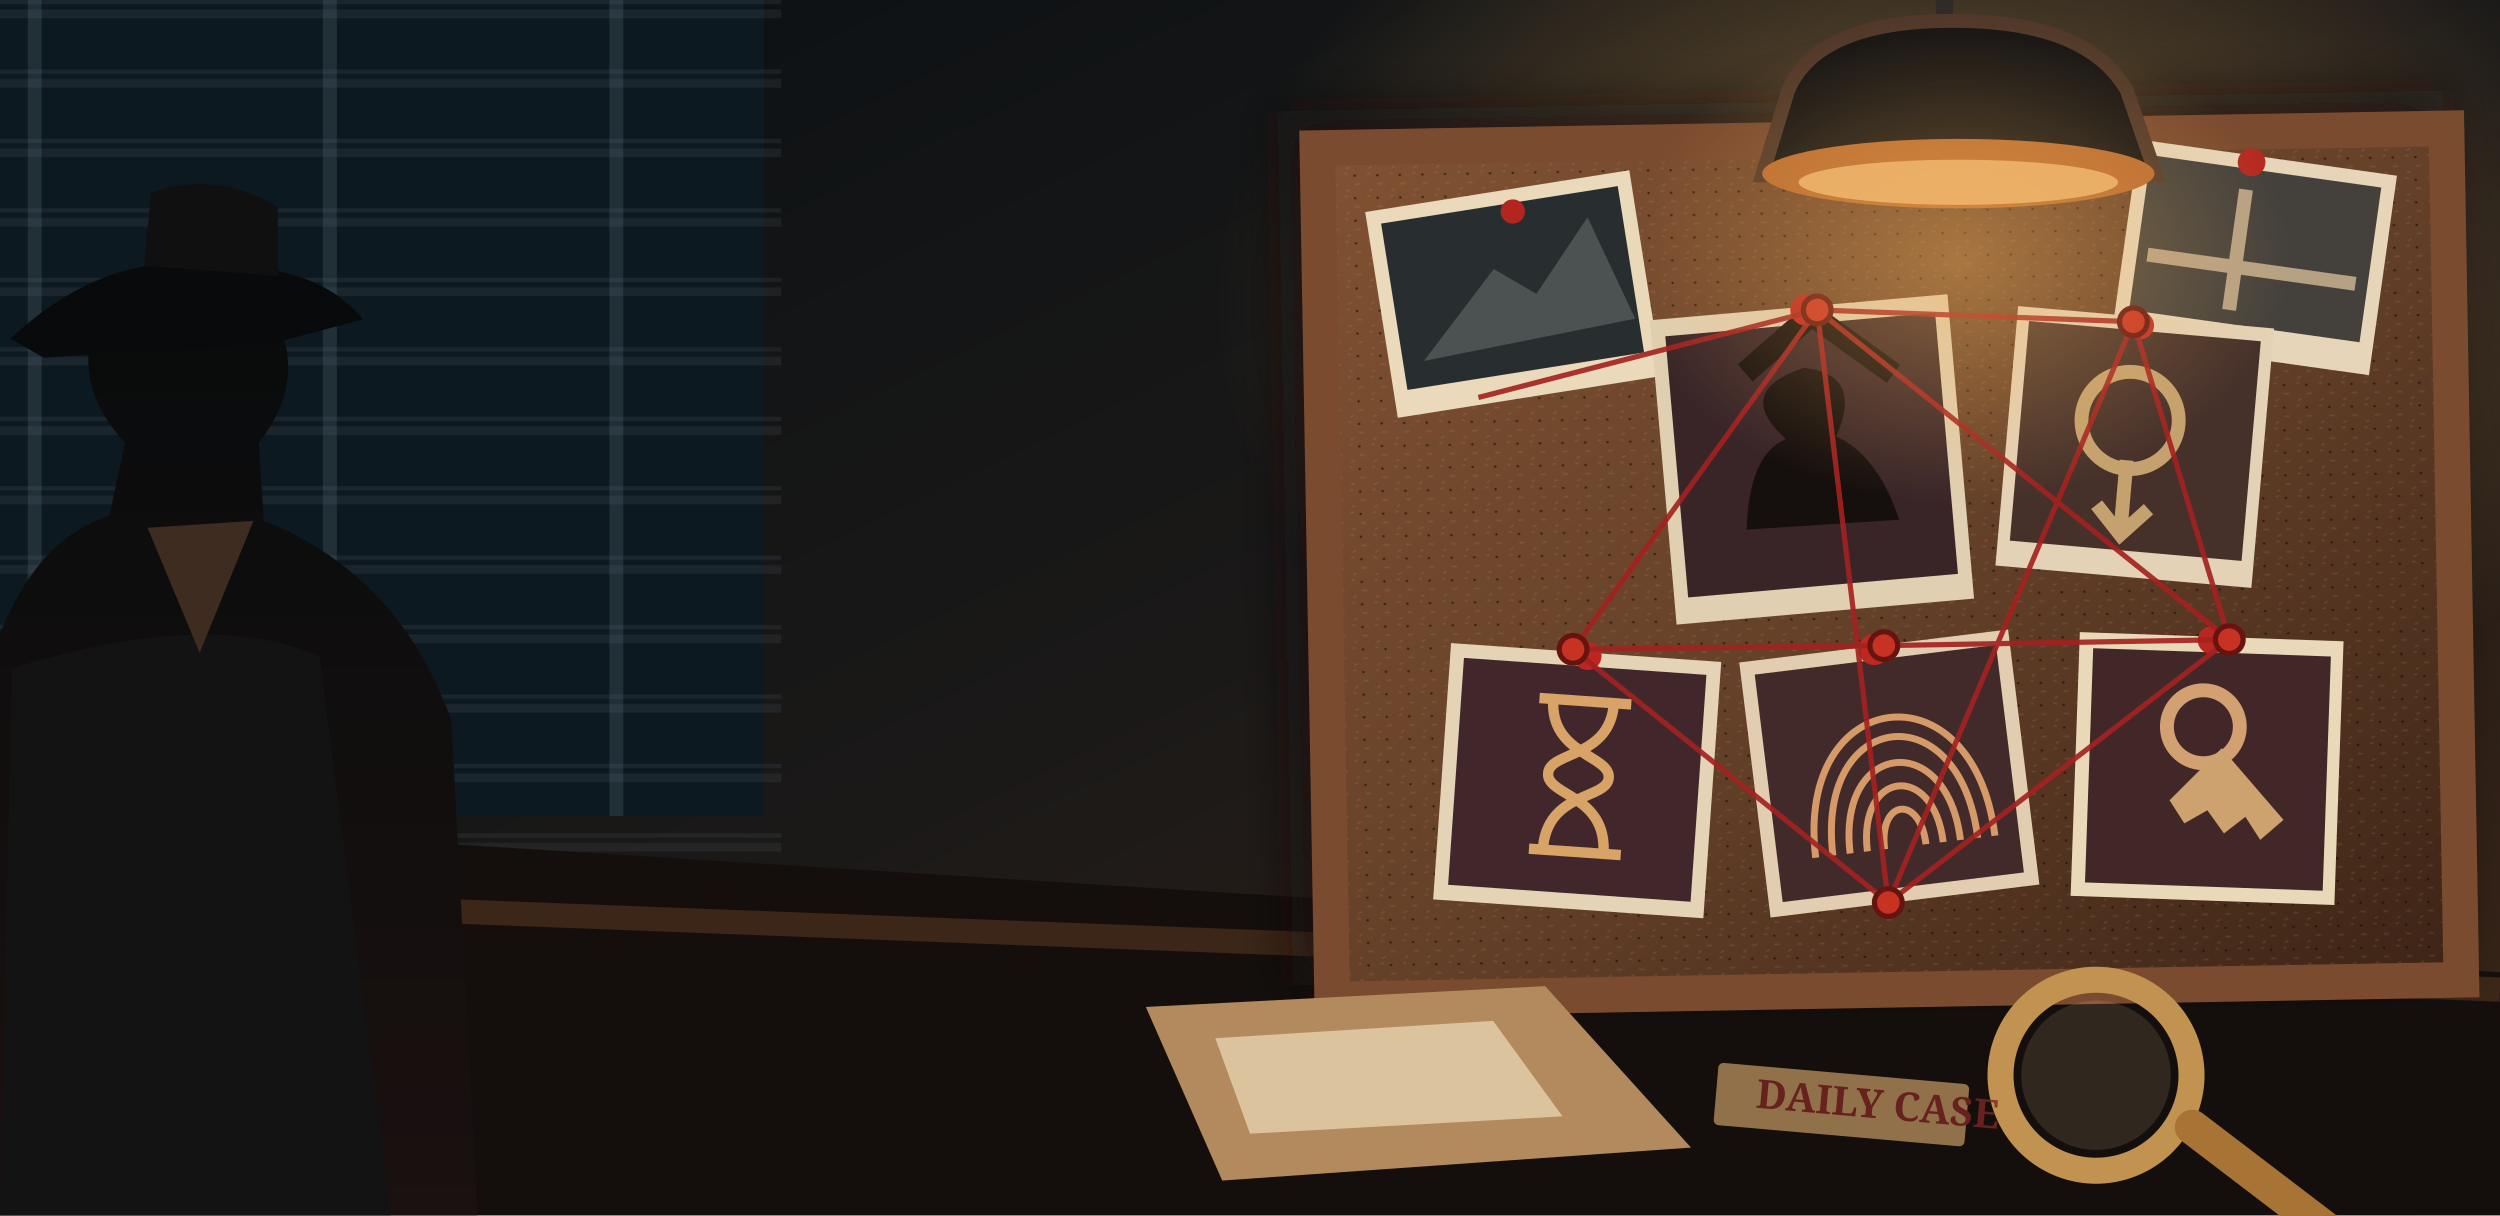
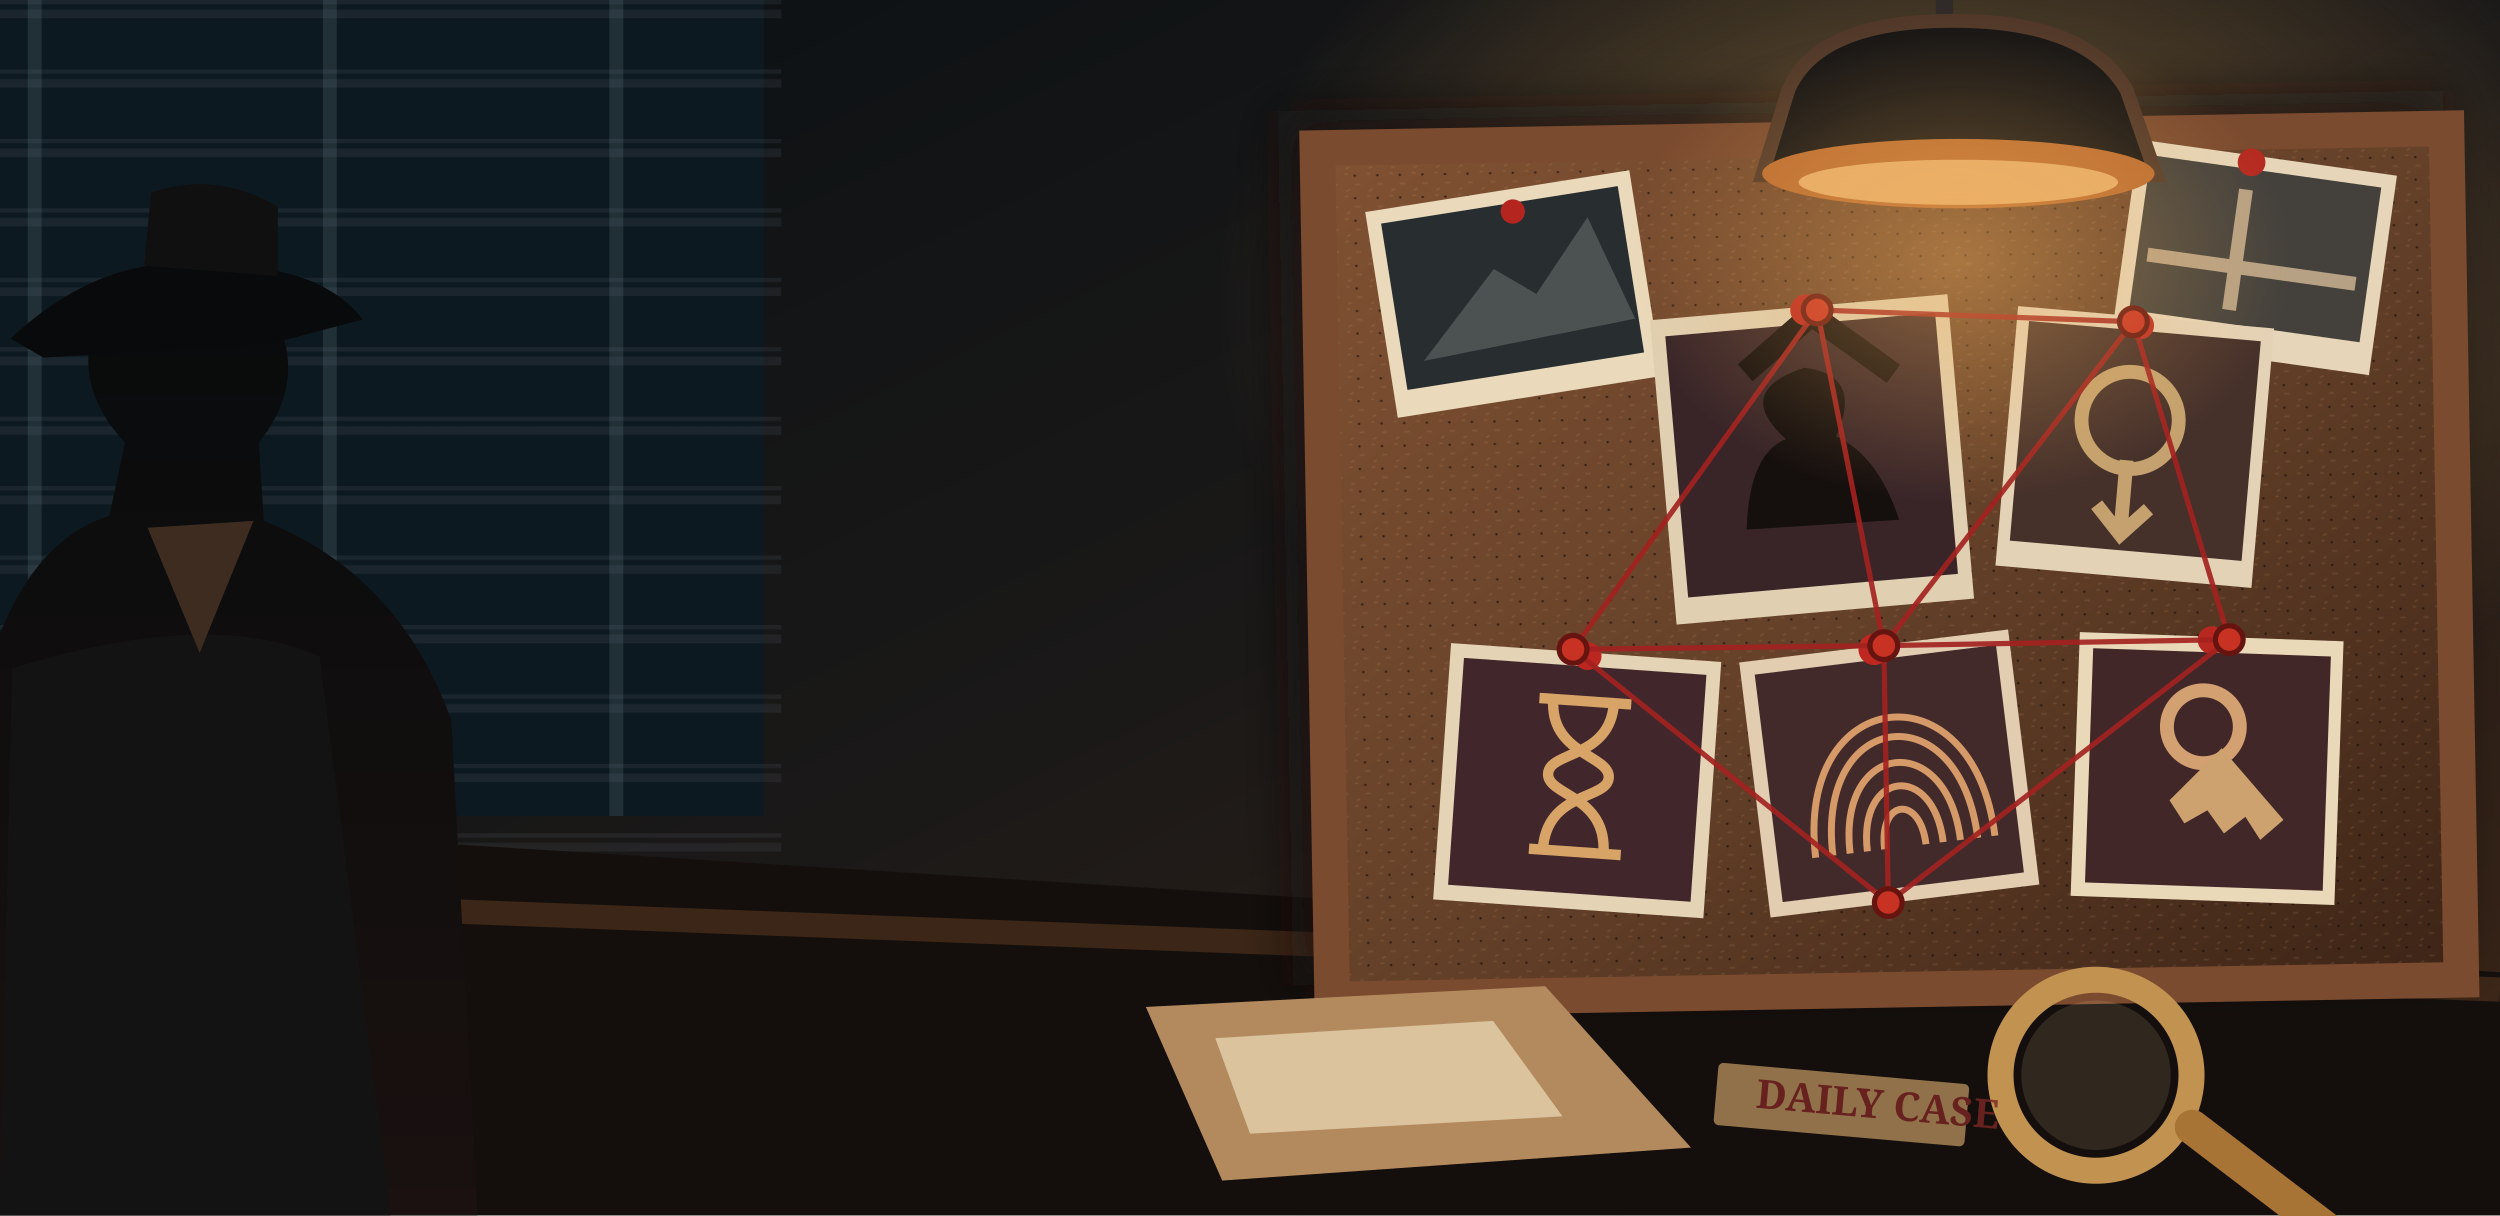
<svg xmlns="http://www.w3.org/2000/svg" width="1440" height="700" viewBox="0 0 1440 700">
  <defs>
    <linearGradient id="bg" x1="0" y1="0" x2="1" y2="1">
      <stop stop-color="#090f13" />
      <stop offset=".52" stop-color="#1b1918" />
      <stop offset="1" stop-color="#3d2617" />
    </linearGradient>
    <linearGradient id="board" x1="0" y1="0" x2="1" y2="1">
      <stop stop-color="#805132" />
      <stop offset=".5" stop-color="#654129" />
      <stop offset="1" stop-color="#3e2517" />
    </linearGradient>
    <linearGradient id="shade" x1="0" y1="0" x2="0" y2="1">
      <stop stop-color="#080b0c" />
      <stop offset="1" stop-color="#1a1110" />
    </linearGradient>
    <radialGradient id="light">
      <stop stop-color="#f4b45c" stop-opacity=".44" />
      <stop offset="1" stop-color="#f4b45c" stop-opacity="0" />
    </radialGradient>
    <pattern id="cork" width="13" height="13" patternUnits="userSpaceOnUse">
      <path d="M2 2h2m4 6h3m-8 4 2-1" stroke="#d9a67a" opacity=".14" />
      <circle cx="8" cy="3" r=".7" fill="#0f0908" opacity=".6" />
    </pattern>
    <pattern id="blinds" width="100" height="40" patternUnits="userSpaceOnUse">
      <path d="M0 0h100M0 8h100" stroke="#81909c" stroke-opacity=".11" stroke-width="5" />
    </pattern>
    <filter id="shadow">
      <feGaussianBlur stdDeviation="14" />
    </filter>
    <filter id="glow">
      <feGaussianBlur stdDeviation="30" />
    </filter>
  </defs>
  <rect width="1440" height="700" fill="url(#bg)" />
  <rect x="0" y="0" width="440" height="470" fill="#0d1920" />
  <path d="M20 0v470M190 0v470M355 0v470" stroke="#40515a" stroke-opacity=".4" stroke-width="8" />
  <rect width="450" height="500" fill="url(#blinds)" />
  <path d="M0 470L1440 560V700H0Z" fill="#140f0c" />
  <path d="M0 515L1440 570" stroke="#764829" stroke-width="14" opacity=".4" />
  <ellipse cx="1110" cy="175" rx="410" ry="300" fill="url(#light)" />
  <g transform="translate(763 80) rotate(-1 315 230)">
    <rect x="-22" y="-22" width="670" height="504" fill="#120c0a" opacity=".65" filter="url(#shadow)" />
    <rect width="650" height="490" fill="#241510" stroke="#7b4b2f" stroke-width="21" />
    <rect x="10" y="10" width="630" height="470" fill="url(#board)" />
    <rect x="10" y="10" width="630" height="470" fill="url(#cork)" />
    <g transform="translate(35 26) rotate(-8 75 65)">
      <rect width="154" height="120" fill="#ead9ba" />
      <rect x="8" y="8" width="138" height="97" fill="#282d30" />
      <path d="M20 90L68 44L90 62L126 23L144 85" fill="#67716b" opacity=".55" />
      <circle cx="84" cy="13" r="7" fill="#b52520" />
    </g>
    <g transform="translate(462 14) rotate(9 75 65)">
      <rect width="150" height="116" fill="#e6d5b8" />
      <rect x="8" y="8" width="134" height="90" fill="#44413c" />
      <path d="M14 65H135M65 20V90" stroke="#b7a184" stroke-width="8" />
      <circle cx="66" cy="4" r="8" fill="#b52a21" />
    </g>
    <g transform="translate(196 96) rotate(-4 86 95)">
      <rect width="172" height="176" fill="#e0cfb0" />
      <rect x="8" y="10" width="156" height="151" fill="#392528" />
      <path d="M45 125 Q50 82 72 75Q44 45 86 35Q120 42 101 76Q124 89 133 127Z" fill="#150f0e" />
      <path d="M52 35l41-30 44 38" stroke="#150f0e" stroke-width="13" fill="none" />
      <circle cx="90" cy="2" r="9" fill="#bb251d" />
    </g>
    <g transform="translate(393 105) rotate(6 73 80)">
      <rect width="148" height="150" fill="#e4d2b6" />
      <rect x="7" y="8" width="134" height="127" fill="#45302a" />
      <path d="M70 32a28 28 0 1 0 0 56a28 28 0 1 0 0-56M70 83V121M55 110l15 16 15-16" stroke="#c4a16e" stroke-width="8" fill="none" />
      <circle cx="71" cy="5" r="8" fill="#bd2c23" />
    </g>
    <g transform="translate(65 292) rotate(5 70 75)">
      <rect width="156" height="148" fill="#e5d3b6" />
      <rect x="8" y="8" width="140" height="131" fill="#41272b" />
      <path d="M53 28h53M53 115h53M61 28c0 32 35 30 35 43s-35 10-35 44m35-87c0 32-35 30-35 43s35 10 35 44" fill="none" stroke="#d7a366" stroke-width="6" />
      <circle cx="79" cy="2" r="8" fill="#bc2621" />
    </g>
    <g transform="translate(245 292) rotate(-6 75 75)">
      <rect width="156" height="148" fill="#e2cdb0" />
      <rect x="8" y="8" width="140" height="132" fill="#422a2b" />
      <path d="M30 117c0-100 104-100 104 0M40 117c0-85 84-85 84 0M50 117c0-65 64-65 64 0M60 117c0-47 44-47 44 0M70 117c0-29 24-29 24 0" stroke="#d69a68" stroke-width="4" fill="none" />
      <circle cx="78" cy="2" r="9" fill="#be2821" />
    </g>
    <g transform="translate(430 290) rotate(3 75 75)">
      <rect width="152" height="152" fill="#ead9b8" />
      <rect x="8" y="9" width="137" height="135" fill="#422729" />
      <circle cx="73" cy="52" r="21" stroke="#d3a071" stroke-width="8" fill="none" />
      <path d="M84 64l37 40-13 12-9-13-12 10-10-13-13 8-9-13" fill="#cda26e" />
      <circle cx="76" cy="2" r="8" fill="#b92721" />
    </g>
-     <g stroke="#a3211f" stroke-width="3" opacity=".91" fill="none">
-       <path d="M90 145L286 98L468 108L520 292L321 292L142 291L286 98L520 292L321 440L142 291" />
-       <path d="M286 98L321 440L468 108" />
+     <g stroke="#a3211f" stroke-width="3" opacity=".91" stroke-linecap="round" stroke-linejoin="round" fill="none">
+       <path d="M286 98L468 108L520 292L321 440L142 291L286 98" />
+       <path d="M286 98L321 292L520 292" />
+       <path d="M142 291L321 292L468 108" />
+       <path d="M321 292L321 440" />
    </g>
    <g fill="#c83223" stroke="#661410" stroke-width="3">
      <circle cx="286" cy="98" r="8" />
      <circle cx="468" cy="108" r="8" />
      <circle cx="520" cy="292" r="8" />
      <circle cx="321" cy="292" r="8" />
      <circle cx="142" cy="291" r="8" />
      <circle cx="321" cy="440" r="8" />
    </g>
  </g>
  <path d="M1120 0V40" stroke="#302b29" stroke-width="10" />
  <path d="M1030 52Q1047 12 1125 12Q1202 12 1225 52L1242 101H1015Z" fill="#151414" stroke="#513829" stroke-width="8" />
  <ellipse cx="1128" cy="100" rx="113" ry="20" fill="#bb6c30" />
  <ellipse cx="1128" cy="105" rx="92" ry="13" fill="#f6c37c" opacity=".75" />
  <ellipse cx="1128" cy="150" rx="190" ry="140" fill="url(#light)" />
  <path d="M0 700V365Q22 310 63 297L72 255Q44 225 53 191Q65 151 111 160Q157 161 165 201Q170 229 149 255L152 300Q230 331 260 415L275 700Z" fill="url(#shade)" />
  <path d="M6 195Q60 145 118 153Q183 151 209 184L156 198L25 206Z" fill="#090a0b" />
  <path d="M83 153L87 111Q124 98 160 119L160 159Z" fill="#101010" />
  <path d="M7 385Q120 350 184 378L225 700H0" fill="#141313" />
  <path d="M146 300L115 376L85 304" fill="#3e2c21" />
  <path d="M660 580l230-12 84 93-270 19Z" fill="#b3895e" />
  <path d="M700 598l160-10 40 55-180 10Z" fill="#dac39d" />
  <g transform="translate(1150 590) rotate(-16)">
    <circle cx="47" cy="44" r="55" fill="none" stroke="#c19250" stroke-width="15" />
    <circle cx="47" cy="44" r="43" fill="#f1d3a8" fill-opacity=".13" />
    <path d="M92 88l67 90" stroke="#a87435" stroke-width="20" stroke-linecap="round" />
  </g>
  <g opacity=".8">
    <rect x="990" y="612" width="145" height="36" rx="3" fill="#b08a5a" transform="rotate(5 990 612)" />
    <text x="1011" y="638" font-family="serif" font-size="23" font-weight="bold" fill="#7c2623" transform="rotate(5 1011 638)">DAILY CASE</text>
  </g>
</svg>
